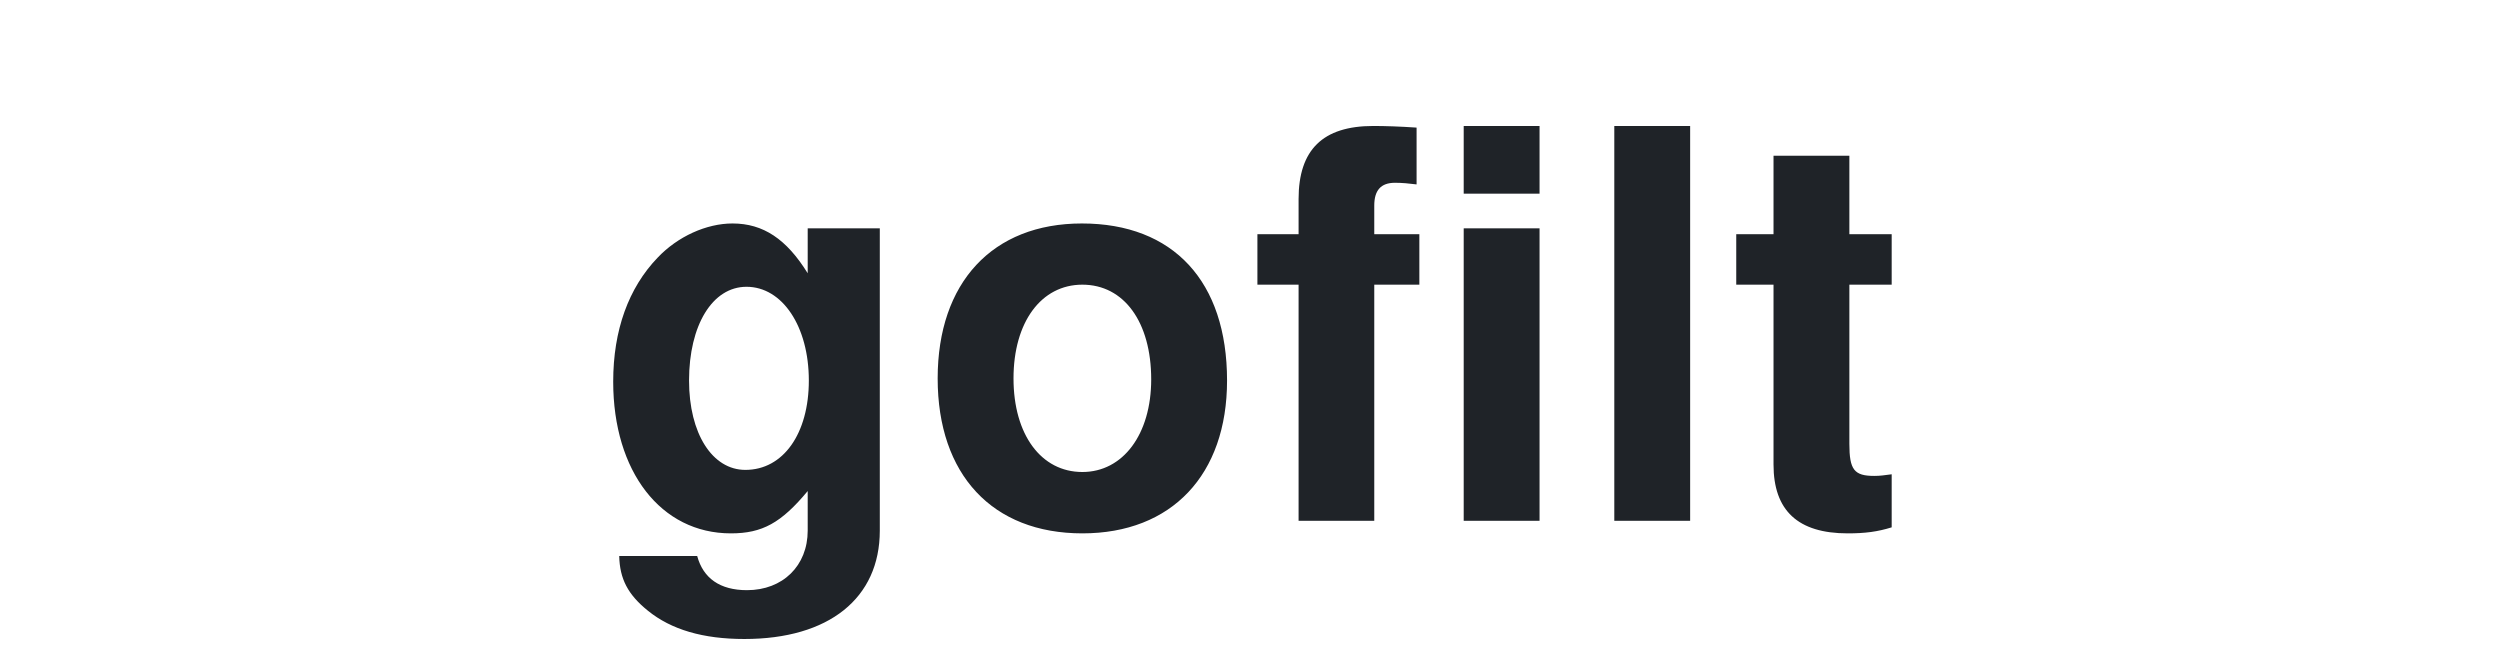
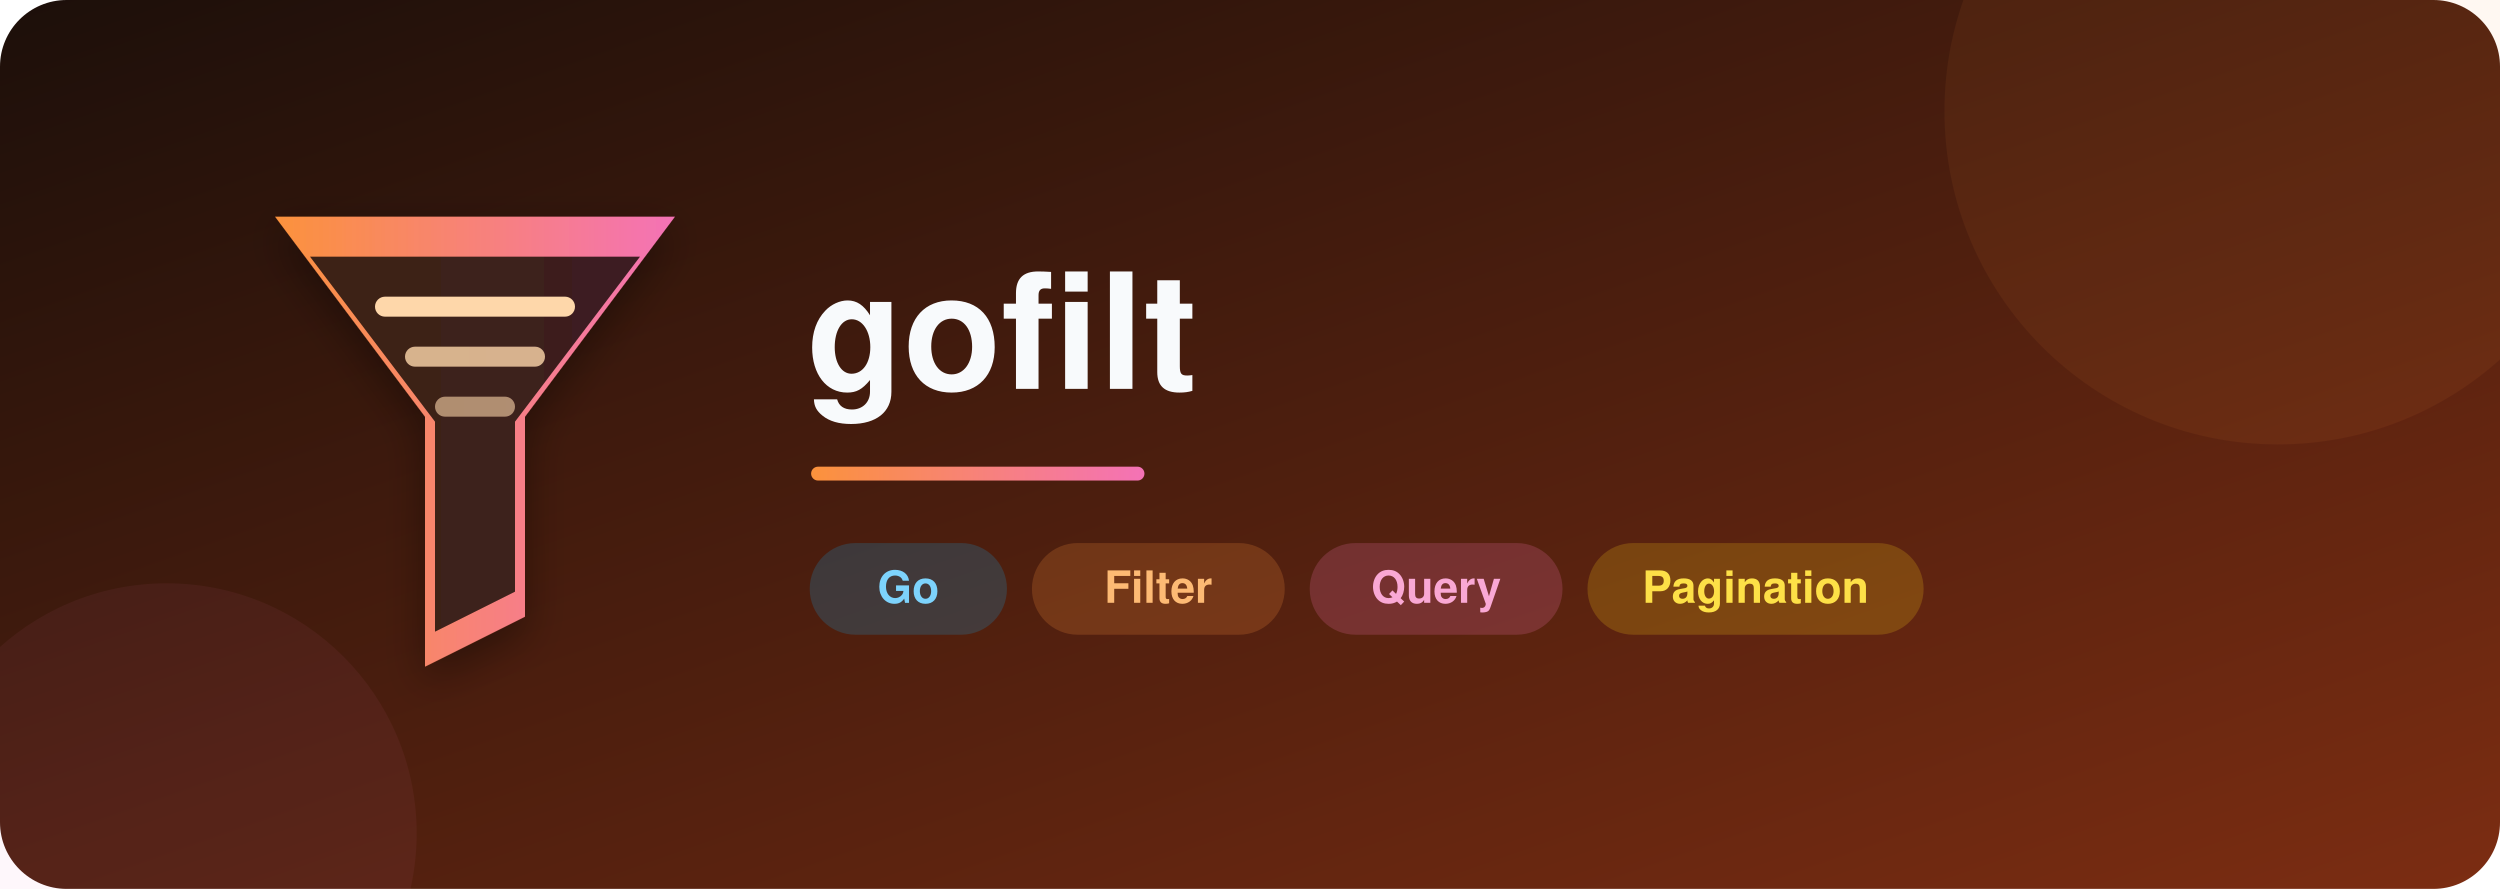
- <svg xmlns="http://www.w3.org/2000/svg" width="240" height="64" viewBox="0 0 240 64" role="img" aria-label="gofilt">
-   <style>
-     text { fill: #1f2328; font-family: ui-sans-serif, system-ui, "Segoe UI", Helvetica, Arial, sans-serif; font-size: 52px; font-weight: 700; }
-     @media (prefers-color-scheme: dark) {
-       text { fill: #f0f6fc; }
-     }
-   </style>
-   <text x="120" y="50" text-anchor="middle">gofilt</text>
+ <svg xmlns="http://www.w3.org/2000/svg" width="900" height="320" viewBox="0 0 900 320">
+   <defs>
+     <linearGradient id="bg" x1="0" y1="0" x2="1" y2="1">
+       <stop offset="0%" stop-color="#1c0f0a" />
+       <stop offset="100%" stop-color="#7c2d12" />
+     </linearGradient>
+     <linearGradient id="accent" x1="0" y1="0" x2="1" y2="0">
+       <stop offset="0%" stop-color="#fb923c" />
+       <stop offset="100%" stop-color="#f472b6" />
+     </linearGradient>
+     <filter id="shadow" x="-20%" y="-20%" width="140%" height="140%">
+       <feDropShadow dx="0" dy="6" stdDeviation="8" flood-color="#000" flood-opacity="0.35" />
+     </filter>
+   </defs>
+   <rect width="900" height="320" rx="24" fill="url(#bg)" />
+   <circle cx="820" cy="40" r="120" fill="#fb923c" opacity="0.07" />
+   <circle cx="60" cy="300" r="90" fill="#f472b6" opacity="0.06" />
+   <g transform="translate(90,60) scale(0.9)" filter="url(#shadow)">
+     <path d="M10 20 L170 20 L110 100 L110 180 L70 200 L70 100 Z" fill="url(#accent)" />
+     <path d="M24 36 L156 36 L106 102 L106 170 L74 186 L74 102 Z" fill="#1c0f0a" opacity="0.85" />
+     <rect x="50" y="52" width="80" height="8" rx="4" fill="#fed7aa" />
+     <rect x="62" y="72" width="56" height="8" rx="4" fill="#fed7aa" opacity="0.8" />
+     <rect x="74" y="92" width="32" height="8" rx="4" fill="#fed7aa" opacity="0.6" />
+   </g>
+   <text x="290" y="140" font-family="Segoe UI, Helvetica, Arial, sans-serif" font-size="58" font-weight="700" fill="#f8fafc">gofilt</text>
+   <rect x="292" y="168" width="120" height="5" rx="2.5" fill="url(#accent)" />
+   <g font-family="Segoe UI, Helvetica, Arial, sans-serif" font-size="16" font-weight="600">
+     <rect x="292" y="196" width="70" height="32" rx="16" fill="#0ea5e9" opacity="0.2" stroke="#0ea5e9" />
+     <text x="327" y="217" text-anchor="middle" fill="#7dd3fc">Go</text>
+     <rect x="372" y="196" width="90" height="32" rx="16" fill="#fb923c" opacity="0.2" stroke="#fb923c" />
+     <text x="417" y="217" text-anchor="middle" fill="#fdba74">Filter</text>
+     <rect x="472" y="196" width="90" height="32" rx="16" fill="#f472b6" opacity="0.2" stroke="#f472b6" />
+     <text x="517" y="217" text-anchor="middle" fill="#f9a8d4">Query</text>
+     <rect x="572" y="196" width="120" height="32" rx="16" fill="#facc15" opacity="0.2" stroke="#facc15" />
+     <text x="632" y="217" text-anchor="middle" fill="#fde047">Pagination</text>
+   </g>
</svg>
